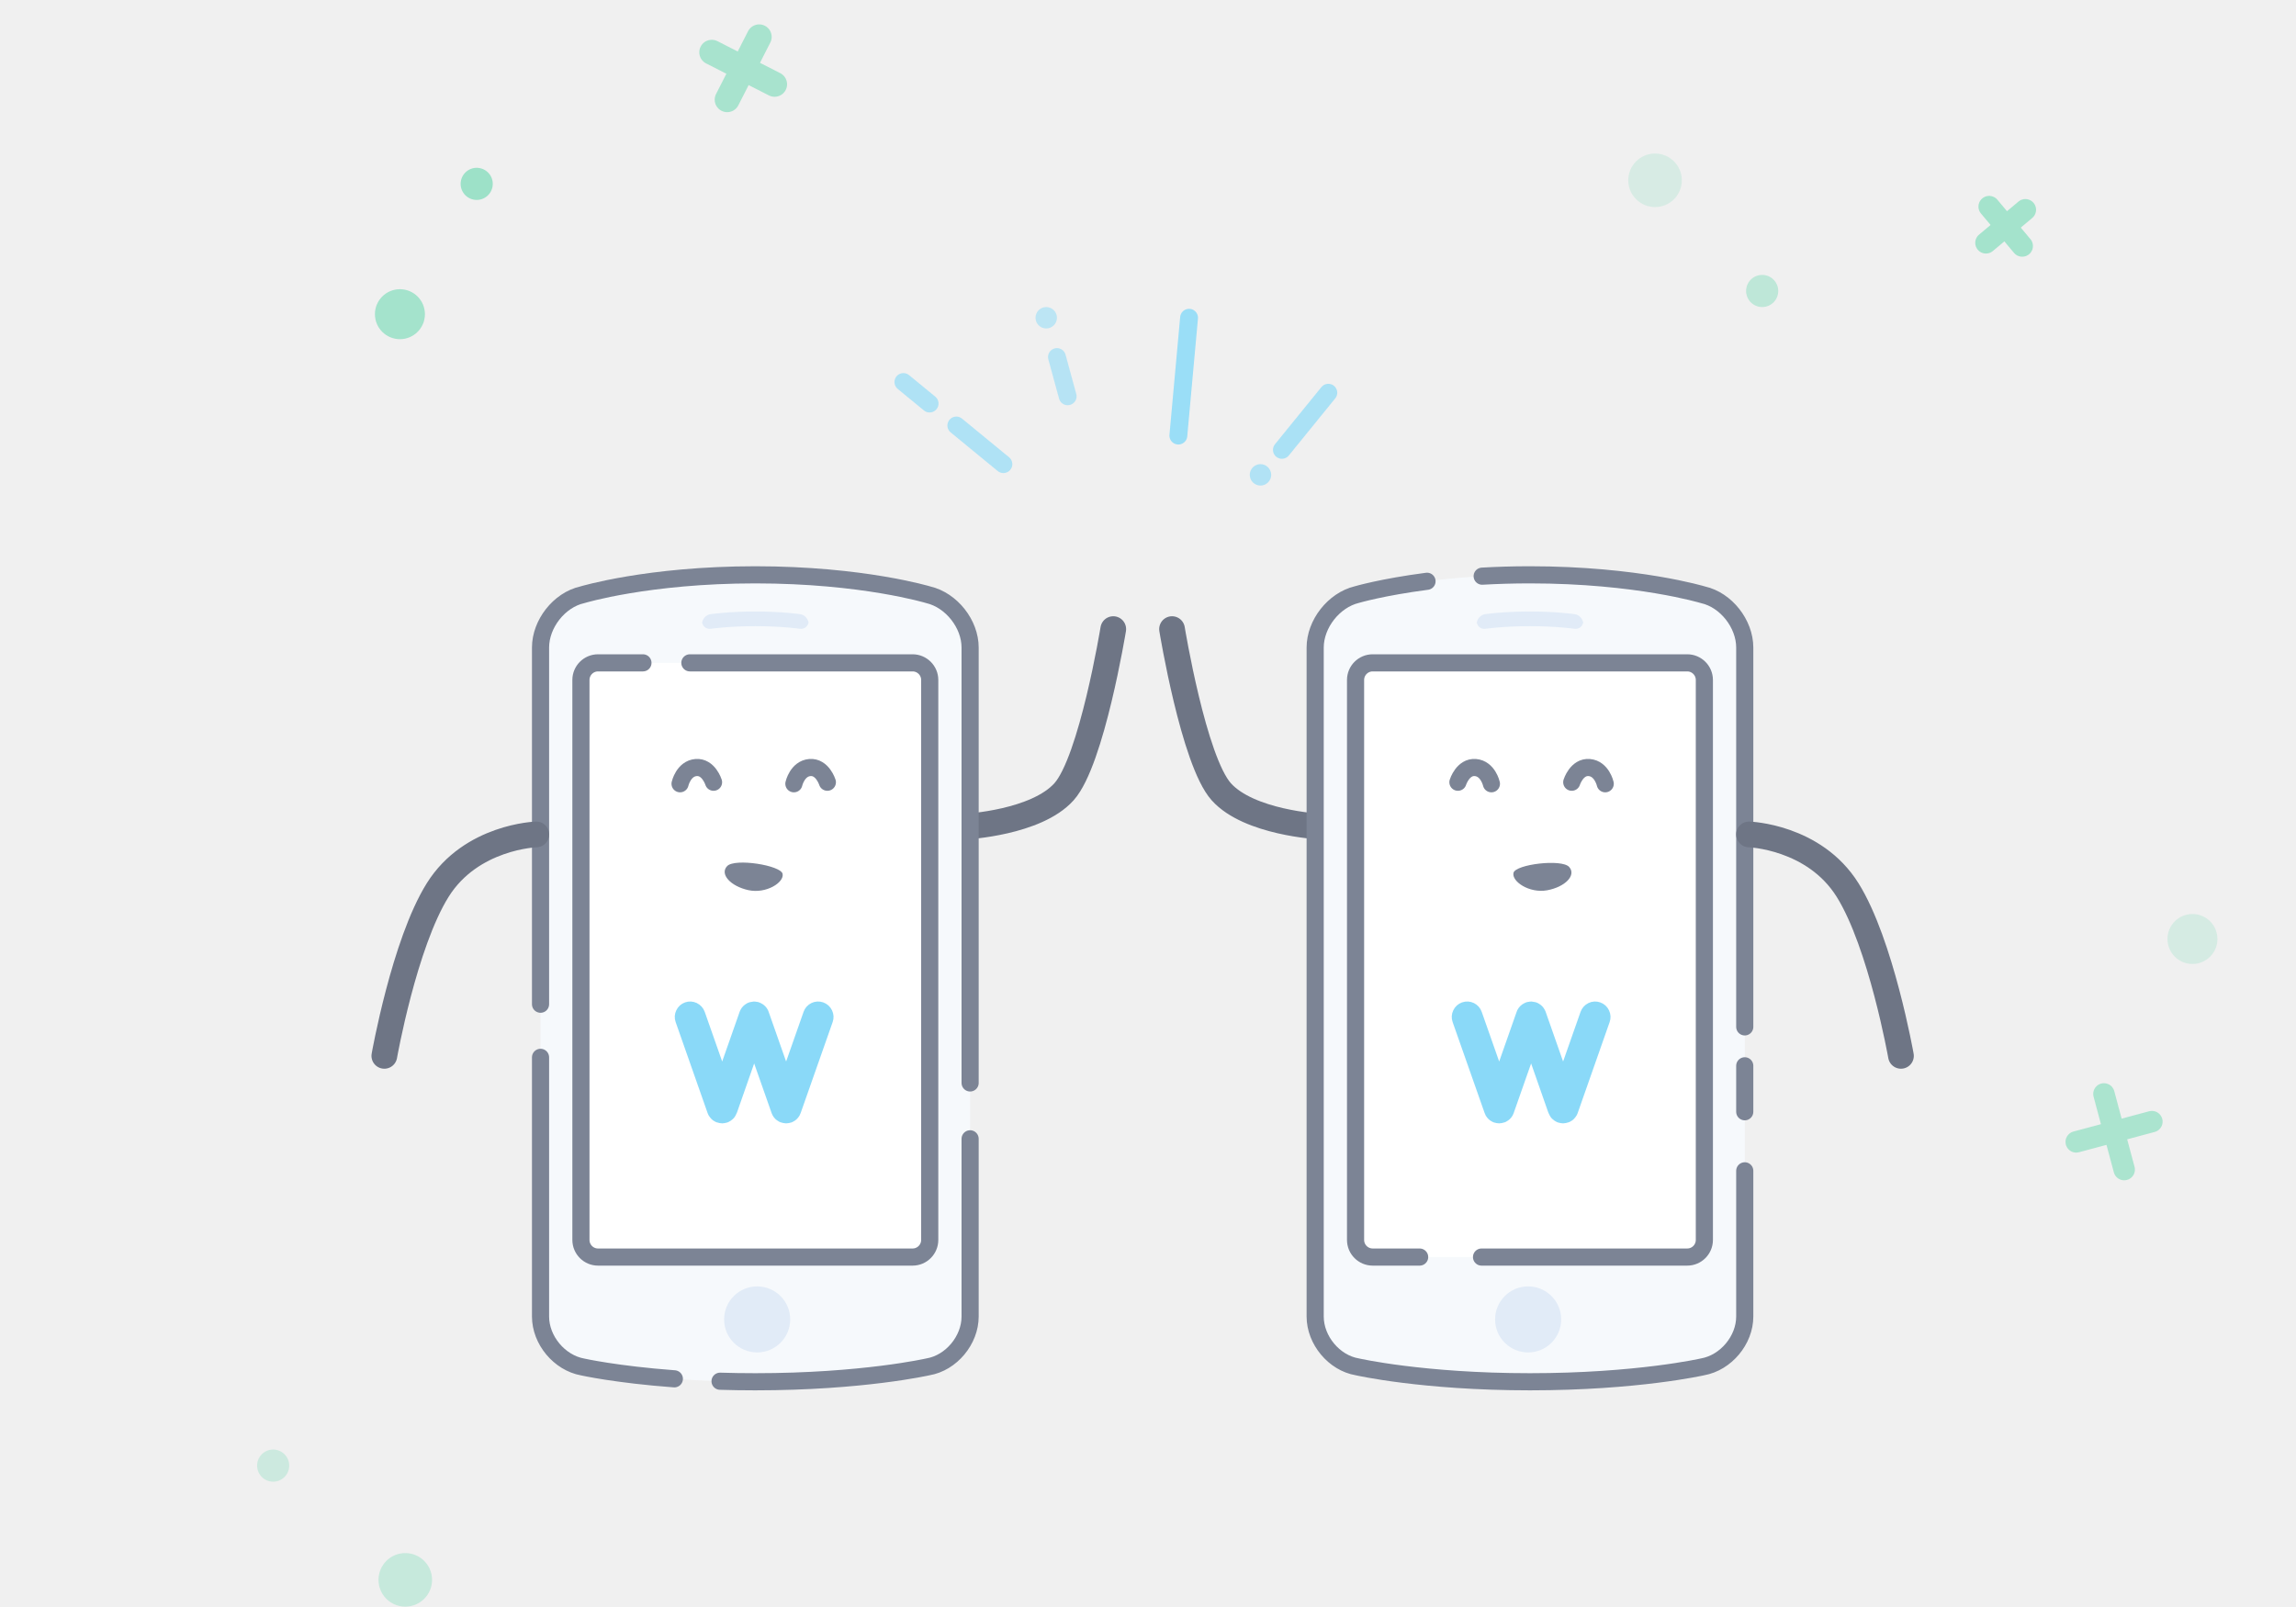
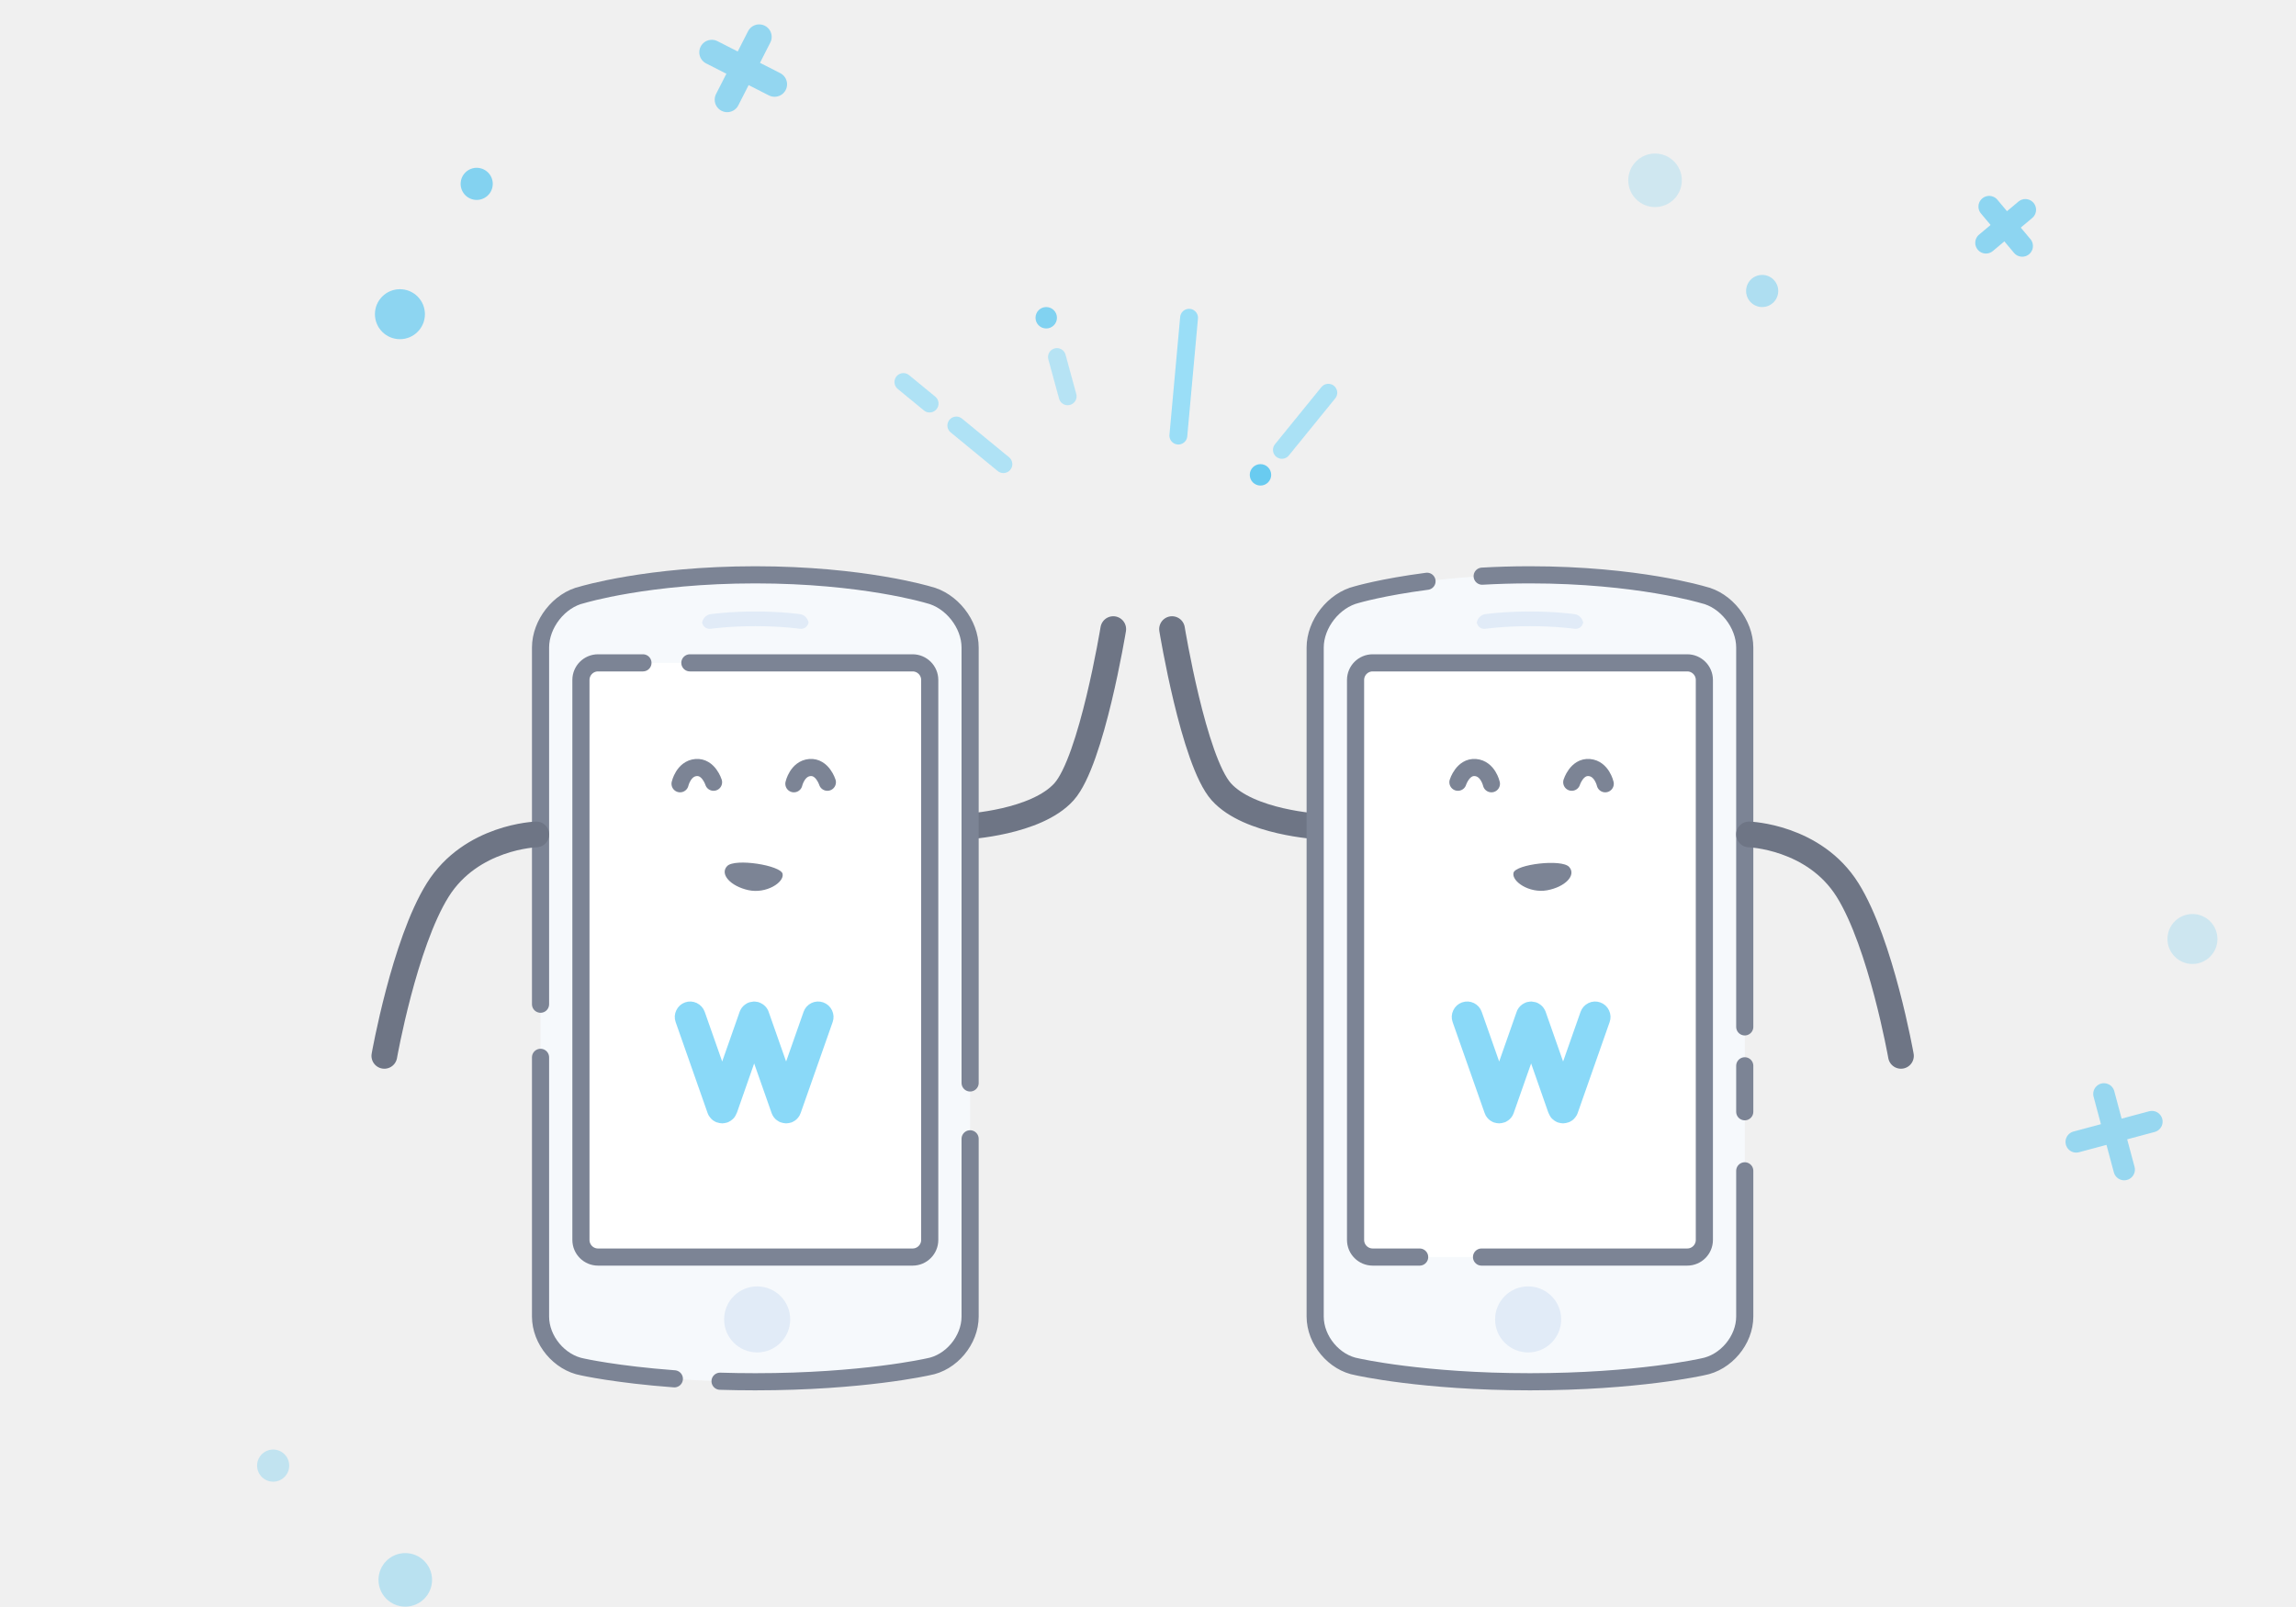
<svg xmlns="http://www.w3.org/2000/svg" width="643px" height="450px" viewBox="0 0 643 450" version="1.1">
  <g id="Page-1" stroke="none" stroke-width="1" fill="none" fill-rule="evenodd">
    <g id="1.2-Onbording" transform="translate(-55, -210)">
      <g id="Phone-Illustration" transform="translate(55, 215)">
        <g id="Lines" transform="translate(253, 84)" stroke="#8ADAF8" stroke-linecap="round" stroke-width="5">
          <path d="M28,41 L14.824,30.177 M7.338,24.027 L0,18" id="Line" opacity="0.643" />
          <line x1="43" y1="11" x2="46" y2="22" id="Line" opacity="0.561" />
          <line x1="80" y1="0" x2="77" y2="33" id="Line" opacity="0.847" />
          <line x1="119" y1="21" x2="106" y2="37" id="Line" opacity="0.682" />
        </g>
        <g id="Illustration-Phone-2" transform="translate(430, 269.5) scale(-1, 1) rotate(-360) translate(-430, -269.5) translate(317, 156)">
          <path d="M215.651,70.007 C215.651,70.007 219.358,50.735 212.821,41.111 C206.285,31.487 171.952,16.709 171.952,16.709" id="Path-5" stroke="#6E7585" stroke-width="7.2" stroke-linecap="round" stroke-linejoin="round" transform="translate(194.3249, 43.35803) rotate(76) translate(-194.3249, -43.35803) " />
          <path d="M54.378,20.379 C54.378,13.747 59.586,7.054 66.05,5.601 C66.05,5.601 84.455,-1.36347751e-11 114.531,-1.36424205e-11 C144.608,-1.36484977e-11 163.012,5.601 163.012,5.601 C169.458,7.131 174.684,13.741 174.684,20.379 L174.684,207.729 C174.684,214.361 169.399,220.739 162.875,221.837 C162.875,221.837 144.608,226.015 114.531,226.015 C84.455,226.015 66.188,221.837 66.188,221.837 C59.665,220.677 54.378,214.367 54.378,207.729 L54.378,20.379 Z" id="Rectangle-9" fill="#F6F9FC" />
          <path d="M143.36,1.807 C155.925,3.444 163.031,5.542 163.031,5.542 C169.467,7.105 174.684,13.741 174.684,20.379 L174.684,207.729 C174.684,214.361 169.399,220.739 162.875,221.837 C162.875,221.837 144.608,226.015 114.531,226.015 C84.455,226.015 66.188,221.837 66.188,221.837 C59.665,220.677 54.378,214.359 54.378,207.739 L54.378,166.933 L54.378,166.933 M54.378,150.389 L54.378,137.516 M54.378,126.617 L54.378,20.373 C54.378,13.745 59.586,7.054 66.05,5.601 C66.05,5.601 84.455,-1.36347751e-11 114.531,-1.36424205e-11 C119.294,-1.36433828e-11 123.764,0.14 127.914,0.377" id="Rectangle-9" stroke="#7C8495" stroke-width="4.8" stroke-linecap="round" stroke-linejoin="round" />
          <path d="M128.094,191.086 L70.482,191.086 C67.835,191.086 65.689,188.936 65.689,186.284 L65.689,29.458 L65.689,29.458 C65.689,26.806 67.843,24.656 70.483,24.656 L158.579,24.656 C161.227,24.656 163.373,26.806 163.373,29.458 L163.373,186.284 C163.373,188.936 161.226,191.086 158.564,191.086 L145.426,191.086" id="Rectangle-9" stroke="#7C8495" stroke-width="4.8" fill="#FFFFFF" stroke-linecap="round" stroke-linejoin="round" />
          <path d="M129.738,123.009 L123.153,141.746 L116.568,123.009 C116.554,122.959 116.532,122.909 116.504,122.838 C116.461,122.753 116.447,122.718 116.419,122.647 C116.305,122.434 116.163,122.242 115.992,122.072 C115.808,121.887 115.602,121.738 115.374,121.625 C115.289,121.561 115.254,121.554 115.182,121.539 C115.126,121.511 115.083,121.49 115.055,121.475 C114.898,121.419 114.841,121.405 114.799,121.39 C114.643,121.355 114.593,121.348 114.564,121.348 C114.401,121.334 114.351,121.326 114.309,121.326 L114.074,121.326 C113.897,121.341 113.513,121.419 113.456,121.433 C113.335,121.475 113.293,121.49 113.222,121.518 C113.129,121.561 113.108,121.575 113.051,121.603 C112.81,121.731 112.597,121.887 112.412,122.072 C112.241,122.242 112.099,122.441 111.986,122.668 C111.957,122.725 111.851,122.959 111.837,122.987 L105.251,141.746 L98.666,123.009 C98.424,122.356 97.991,121.873 97.366,121.561 C96.741,121.263 96.101,121.227 95.448,121.454 C94.794,121.696 94.318,122.128 94.02,122.753 C93.722,123.378 93.686,124.016 93.913,124.669 L102.864,150.157 C102.914,150.277 102.957,150.384 103.013,150.497 C103.113,150.661 103.177,150.753 103.248,150.838 C103.34,150.966 103.411,151.044 103.482,151.115 C103.61,151.229 103.695,151.299 103.781,151.37 C103.93,151.47 104.015,151.52 104.1,151.562 C104.242,151.626 104.335,151.661 104.42,151.69 C104.527,151.74 104.626,151.761 104.74,151.775 C104.974,151.825 105.109,151.839 105.251,151.839 C105.379,151.839 105.507,151.825 105.635,151.796 C105.855,151.761 105.955,151.74 106.04,151.711 C106.153,151.661 106.239,151.626 106.338,151.583 C106.466,151.52 106.551,151.47 106.636,151.413 C106.8,151.299 106.885,151.229 106.956,151.158 C107.07,151.044 107.141,150.973 107.212,150.902 C107.311,150.753 107.368,150.661 107.425,150.561 C107.524,150.384 107.574,150.277 107.617,150.178 C107.617,150.164 114.202,131.419 114.202,131.419 L120.787,150.157 C120.83,150.277 120.88,150.384 120.937,150.497 C121.036,150.661 121.093,150.753 121.15,150.838 C121.249,150.966 121.313,151.044 121.384,151.115 C121.519,151.229 121.604,151.299 121.704,151.37 C121.832,151.47 121.917,151.52 122.002,151.562 C122.151,151.626 122.237,151.661 122.322,151.69 C122.436,151.74 122.528,151.761 122.642,151.775 C122.89,151.825 123.025,151.839 123.153,151.839 C123.281,151.839 123.416,151.825 123.558,151.796 C123.778,151.761 123.878,151.74 123.963,151.711 C124.069,151.661 124.162,151.626 124.261,151.583 C124.389,151.52 124.474,151.47 124.56,151.413 C124.709,151.299 124.794,151.229 124.879,151.158 C124.993,151.044 125.057,150.973 125.114,150.902 C125.227,150.753 125.291,150.661 125.348,150.561 C125.448,150.384 125.49,150.277 125.519,150.178 L134.491,124.669 C134.718,124.016 134.683,123.378 134.384,122.753 C134.086,122.128 133.61,121.696 132.956,121.454 C132.289,121.227 131.642,121.263 131.017,121.561 C130.392,121.873 129.966,122.356 129.738,123.009 Z" id="W" stroke="#15B4F1" stroke-width="3.6" fill="#15B4F1" opacity="0.5" />
          <path d="M93.731,59.103 C93.731,59.103 94.155,54.774 97.615,54.05 C101.076,53.326 102.985,57.535 102.985,57.535" id="Path-8" stroke="#7C8495" stroke-width="4.8" stroke-linecap="round" stroke-linejoin="round" transform="translate(98.35773, 56.53446) rotate(7) translate(-98.35773, -56.53446) " />
          <path d="M125.607,59.103 C125.607,59.103 126.031,54.774 129.491,54.05 C132.952,53.326 134.861,57.535 134.861,57.535" id="Path-8" stroke="#7C8495" stroke-width="4.8" stroke-linecap="round" stroke-linejoin="round" transform="translate(130.2337, 56.53446) rotate(7) translate(-130.2337, -56.53446) " />
          <path d="M99.621,13.739 C99.621,12.392 100.7,11.164 102.036,11.012 C102.036,11.012 107.076,10.273 114.531,10.273 C121.986,10.273 127.026,11.012 127.026,11.012 C128.36,11.171 129.441,12.38 129.441,13.739 L129.441,12.972 C129.441,14.319 128.362,15.274 127.026,15.121 C127.026,15.121 121.986,14.383 114.531,14.383 C107.076,14.383 102.036,15.121 102.036,15.121 C100.703,15.281 99.621,14.33 99.621,12.972 L99.621,13.739 Z" id="Rectangle-10" fill="#E1EBF7" />
          <path d="M19.265,138.135 C19.265,138.135 34.426,127.997 34.426,110.299 C34.426,92.601 22.486,62.987 22.486,62.987" id="Path-5" stroke="#6E7585" stroke-width="7.2" stroke-linecap="round" stroke-linejoin="round" transform="translate(26.84575, 100.5606) rotate(-148) translate(-26.84575, -100.5606) " />
          <ellipse id="Oval" fill="#E1EBF7" cx="115.045" cy="208.551" rx="9.254" ry="9.246" />
          <path d="M103.107,84.061 C101.803,86.9 105.85,89.088 110.916,88.499 C115.982,87.909 119.736,83.183 118.499,81.071 C117.262,78.96 104.41,81.221 103.107,84.061 Z" id="Path-10" fill="#7C8495" transform="translate(110.7985, 84.41888) rotate(17) translate(-110.7985, -84.41888) " />
        </g>
        <g id="Illustration-Phone-1" transform="translate(210, 269.5) rotate(-360) translate(-210, -269.5) translate(97, 156)">
          <path d="M215.651,70.007 C215.651,70.007 219.358,50.735 212.821,41.111 C206.285,31.487 171.952,16.709 171.952,16.709" id="Path-5" stroke="#6E7585" stroke-width="7.2" stroke-linecap="round" stroke-linejoin="round" transform="translate(194.3249, 43.35803) rotate(76) translate(-194.3249, -43.35803) " />
          <path d="M54.378,20.379 C54.378,13.747 59.586,7.054 66.05,5.601 C66.05,5.601 84.455,-7.88162414e-13 114.531,-7.95807864e-13 C144.608,-8.01885017e-13 163.012,5.601 163.012,5.601 C169.458,7.131 174.684,13.741 174.684,20.379 L174.684,207.729 C174.684,214.361 169.399,220.739 162.875,221.837 C162.875,221.837 144.608,226.015 114.531,226.015 C84.455,226.015 66.188,221.837 66.188,221.837 C59.665,220.677 54.378,214.367 54.378,207.729 L54.378,20.379 Z" id="Rectangle-9" fill="#F6F9FC" />
          <path d="M174.684,157.966 L174.684,207.736 C174.684,214.364 169.399,220.739 162.875,221.837 C162.875,221.837 144.608,226.015 114.531,226.015 C111.08,226.015 107.784,225.96 104.654,225.863 M91.854,225.191 C75.53,223.974 66.166,221.87 66.166,221.87 C59.656,220.692 54.378,214.367 54.378,207.739 L54.378,145.507 L54.378,173.899 M54.378,148.431 L54.378,135.147 M54.378,120.268 L54.378,20.372 C54.378,13.744 59.586,7.054 66.05,5.601 C66.05,5.601 84.455,-7.88162414e-13 114.531,-7.95807864e-13 C144.608,-8.01885017e-13 163.012,5.601 163.012,5.601 C169.458,7.131 174.684,13.746 174.684,20.376 L174.684,142.316" id="Rectangle-9" stroke="#7C8495" stroke-width="4.8" stroke-linecap="round" stroke-linejoin="round" />
          <path d="M96.201,24.656 L158.569,24.656 C161.223,24.656 163.373,26.806 163.373,29.458 L163.373,186.284 C163.373,188.936 161.219,191.086 158.579,191.086 L70.483,191.086 C67.835,191.086 65.689,188.936 65.689,186.284 L65.689,29.458 L65.689,29.458 C65.689,26.806 67.836,24.656 70.481,24.656 L83.057,24.656" id="Rectangle-9" stroke="#7C8495" stroke-width="4.8" fill="#FFFFFF" stroke-linecap="round" stroke-linejoin="round" />
          <path d="M129.738,123.009 L123.153,141.746 L116.568,123.009 C116.554,122.959 116.532,122.909 116.504,122.838 C116.461,122.753 116.447,122.718 116.419,122.647 C116.305,122.434 116.163,122.242 115.992,122.072 C115.808,121.887 115.602,121.738 115.374,121.625 C115.289,121.561 115.254,121.554 115.182,121.539 C115.126,121.511 115.083,121.49 115.055,121.475 C114.898,121.419 114.841,121.405 114.799,121.39 C114.643,121.355 114.593,121.348 114.564,121.348 C114.401,121.334 114.351,121.326 114.309,121.326 L114.074,121.326 C113.897,121.341 113.513,121.419 113.456,121.433 C113.335,121.475 113.293,121.49 113.222,121.518 C113.129,121.561 113.108,121.575 113.051,121.603 C112.81,121.731 112.597,121.887 112.412,122.072 C112.241,122.242 112.099,122.441 111.986,122.668 C111.957,122.725 111.851,122.959 111.837,122.987 L105.251,141.746 L98.666,123.009 C98.424,122.356 97.991,121.873 97.366,121.561 C96.741,121.263 96.101,121.227 95.448,121.454 C94.794,121.696 94.318,122.128 94.02,122.753 C93.722,123.378 93.686,124.016 93.913,124.669 L102.864,150.157 C102.914,150.277 102.957,150.384 103.013,150.497 C103.113,150.661 103.177,150.753 103.248,150.838 C103.34,150.966 103.411,151.044 103.482,151.115 C103.61,151.229 103.695,151.299 103.781,151.37 C103.93,151.47 104.015,151.52 104.1,151.562 C104.242,151.626 104.335,151.661 104.42,151.69 C104.527,151.74 104.626,151.761 104.74,151.775 C104.974,151.825 105.109,151.839 105.251,151.839 C105.379,151.839 105.507,151.825 105.635,151.796 C105.855,151.761 105.955,151.74 106.04,151.711 C106.153,151.661 106.239,151.626 106.338,151.583 C106.466,151.52 106.551,151.47 106.636,151.413 C106.8,151.299 106.885,151.229 106.956,151.158 C107.07,151.044 107.141,150.973 107.212,150.902 C107.311,150.753 107.368,150.661 107.425,150.561 C107.524,150.384 107.574,150.277 107.617,150.178 C107.617,150.164 114.202,131.419 114.202,131.419 L120.787,150.157 C120.83,150.277 120.88,150.384 120.937,150.497 C121.036,150.661 121.093,150.753 121.15,150.838 C121.249,150.966 121.313,151.044 121.384,151.115 C121.519,151.229 121.604,151.299 121.704,151.37 C121.832,151.47 121.917,151.52 122.002,151.562 C122.151,151.626 122.237,151.661 122.322,151.69 C122.436,151.74 122.528,151.761 122.642,151.775 C122.89,151.825 123.025,151.839 123.153,151.839 C123.281,151.839 123.416,151.825 123.558,151.796 C123.778,151.761 123.878,151.74 123.963,151.711 C124.069,151.661 124.162,151.626 124.261,151.583 C124.389,151.52 124.474,151.47 124.56,151.413 C124.709,151.299 124.794,151.229 124.879,151.158 C124.993,151.044 125.057,150.973 125.114,150.902 C125.227,150.753 125.291,150.661 125.348,150.561 C125.448,150.384 125.49,150.277 125.519,150.178 L134.491,124.669 C134.718,124.016 134.683,123.378 134.384,122.753 C134.086,122.128 133.61,121.696 132.956,121.454 C132.289,121.227 131.642,121.263 131.017,121.561 C130.392,121.873 129.966,122.356 129.738,123.009 Z" id="W" stroke="#15B4F1" stroke-width="3.6" fill="#15B4F1" opacity="0.5" />
          <path d="M93.731,59.103 C93.731,59.103 94.155,54.774 97.615,54.05 C101.076,53.326 102.985,57.535 102.985,57.535" id="Path-8" stroke="#7C8495" stroke-width="4.8" stroke-linecap="round" stroke-linejoin="round" transform="translate(98.35773, 56.53446) rotate(7) translate(-98.35773, -56.53446) " />
          <path d="M125.607,59.103 C125.607,59.103 126.031,54.774 129.491,54.05 C132.952,53.326 134.861,57.535 134.861,57.535" id="Path-8" stroke="#7C8495" stroke-width="4.8" stroke-linecap="round" stroke-linejoin="round" transform="translate(130.2337, 56.53446) rotate(7) translate(-130.2337, -56.53446) " />
          <path d="M99.621,13.739 C99.621,12.392 100.7,11.164 102.036,11.012 C102.036,11.012 107.076,10.273 114.531,10.273 C121.986,10.273 127.026,11.012 127.026,11.012 C128.36,11.171 129.441,12.38 129.441,13.739 L129.441,12.972 C129.441,14.319 128.362,15.274 127.026,15.121 C127.026,15.121 121.986,14.383 114.531,14.383 C107.076,14.383 102.036,15.121 102.036,15.121 C100.703,15.281 99.621,14.33 99.621,12.972 L99.621,13.739 Z" id="Rectangle-10" fill="#E1EBF7" />
          <path d="M19.265,138.135 C19.265,138.135 34.426,127.997 34.426,110.299 C34.426,92.601 22.486,62.987 22.486,62.987" id="Path-5" stroke="#6E7585" stroke-width="7.2" stroke-linecap="round" stroke-linejoin="round" transform="translate(26.84575, 100.5606) rotate(-148) translate(-26.84575, -100.5606) " />
          <ellipse id="Oval" fill="#E1EBF7" cx="115.045" cy="208.551" rx="9.254" ry="9.246" />
          <path d="M106.107,84.061 C104.803,86.9 108.85,89.088 113.916,88.499 C118.982,87.909 122.736,83.183 121.499,81.071 C120.262,78.96 107.41,81.221 106.107,84.061 Z" id="Path-10" fill="#7C8495" transform="translate(113.7985, 84.41888) rotate(19) translate(-113.7985, -84.41888) " />
        </g>
        <g id="Additional-Elements" transform="translate(72, 0)">
-           <circle id="Oval-18" fill="#8ADAF8" opacity="0.509" cx="221" cy="84" r="3" />
-           <circle id="Oval-18" fill="#8ADAF8" opacity="0.615" cx="281" cy="128" r="3" />
-           <circle id="Oval-11" fill="#48D2A0" opacity="0.451" cx="40" cy="83" r="7" />
-           <circle id="Oval-11" fill="#48D2A0" opacity="0.494" cx="61.5" cy="46.5" r="4.5" />
-           <g id="Group-23" opacity="0.424" transform="translate(136.0933, 13.91025) rotate(-153) translate(-136.0933, -13.91025) translate(126.0933, 3.410254)" stroke="#48D2A0" stroke-linecap="round" stroke-width="7">
+           <circle id="Oval-18" fill="#15B4F1" opacity="0.509" cx="221" cy="84" r="3" />
+           <circle id="Oval-18" fill="#15B4F1" opacity="0.615" cx="281" cy="128" r="3" />
+           <circle id="Oval-11" fill="#15B4F1" opacity="0.451" cx="40" cy="83" r="7" />
+           <circle id="Oval-11" fill="#15B4F1" opacity="0.494" cx="61.5" cy="46.5" r="4.5" />
+           <g id="Group-23" opacity="0.424" transform="translate(136.0933, 13.91025) rotate(-153) translate(-136.0933, -13.91025) translate(126.0933, 3.410254)" stroke="#15B4F1" stroke-linecap="round" stroke-width="7">
            <line x1="2.52420307e-12" y1="10.325" x2="19.739" y2="10.325" id="Line" />
            <g id="Group-22" transform="translate(9.760346, 10.45649) rotate(-270) translate(-9.760346, -10.45649) translate(-0.239654, 7.456494)">
              <line x1="-1.79412041e-13" y1="2.891" x2="19.739" y2="2.891" id="Line" />
            </g>
          </g>
-           <g id="Group-23" opacity="0.409" transform="translate(520.0263, 312.0263) rotate(-285) translate(-520.0263, -312.0263) translate(509.0263, 301.0263)" stroke="#48D2A0" stroke-linecap="round" stroke-width="6">
+           <g id="Group-23" opacity="0.409" transform="translate(520.0263, 312.0263) rotate(-285) translate(-520.0263, -312.0263) translate(509.0263, 301.0263)" stroke="#15B4F1" stroke-linecap="round" stroke-width="6">
            <line x1="1.8189894e-12" y1="10.97" x2="21.94" y2="10.97" id="Line" />
            <g id="Group-22" transform="translate(10.71262, 11) rotate(-270) translate(-10.71262, -11) translate(-0.28738, 8)">
              <line x1="1.15285559e-12" y1="2.743" x2="21.94" y2="2.743" id="Line" />
            </g>
          </g>
-           <circle id="Oval-11" fill="#48D2A0" opacity="0.253" cx="41.5" cy="437.5" r="7.5" />
-           <path d="M4.5,410 C6.985,410 9,407.985 9,405.5 C9,403.015 6.985,401 4.5,401 C2.015,401 0,403.015 0,405.5 C0,407.985 2.015,410 4.5,410 Z" id="Oval-11" fill="#48D2A0" opacity="0.212" />
-           <circle id="Oval-11" fill="#48D2A0" opacity="0.15" cx="391.5" cy="45.5" r="7.5" />
-           <circle id="Oval-11" fill="#48D2A0" opacity="0.304" cx="421.5" cy="76.5" r="4.5" />
-           <circle id="Oval-11" fill="#48D2A0" opacity="0.158" cx="542" cy="258" r="7" />
-           <g id="Group-23" opacity="0.452" transform="translate(490.315, 58.66855) rotate(-40) translate(-490.315, -58.66855) translate(482.815, 50.66855)" stroke="#48D2A0" stroke-linecap="round" stroke-width="6">
+           <circle id="Oval-11" fill="#15B4F1" opacity="0.253" cx="41.5" cy="437.5" r="7.5" />
+           <path d="M4.5,410 C6.985,410 9,407.985 9,405.5 C9,403.015 6.985,401 4.5,401 C2.015,401 0,403.015 0,405.5 C0,407.985 2.015,410 4.5,410 Z" id="Oval-11" fill="#15B4F1" opacity="0.212" />
+           <circle id="Oval-11" fill="#15B4F1" opacity="0.15" cx="391.5" cy="45.5" r="7.5" />
+           <circle id="Oval-11" fill="#15B4F1" opacity="0.304" cx="421.5" cy="76.5" r="4.5" />
+           <circle id="Oval-11" fill="#15B4F1" opacity="0.158" cx="542" cy="258" r="7" />
+           <g id="Group-23" opacity="0.452" transform="translate(490.315, 58.66855) rotate(-40) translate(-490.315, -58.66855) translate(482.815, 50.66855)" stroke="#15B4F1" stroke-linecap="round" stroke-width="6">
            <line x1="1.8189894e-12" y1="7.379" x2="14.404" y2="7.379" id="Line" />
            <g id="Group-22" transform="translate(7.056035, 7.684219) rotate(-270) translate(-7.056035, -7.684219) translate(-0.443965, 5.684219)">
              <line x1="2.10498285e-13" y1="1.845" x2="14.404" y2="1.845" id="Line" />
            </g>
          </g>
        </g>
      </g>
    </g>
  </g>
</svg>
